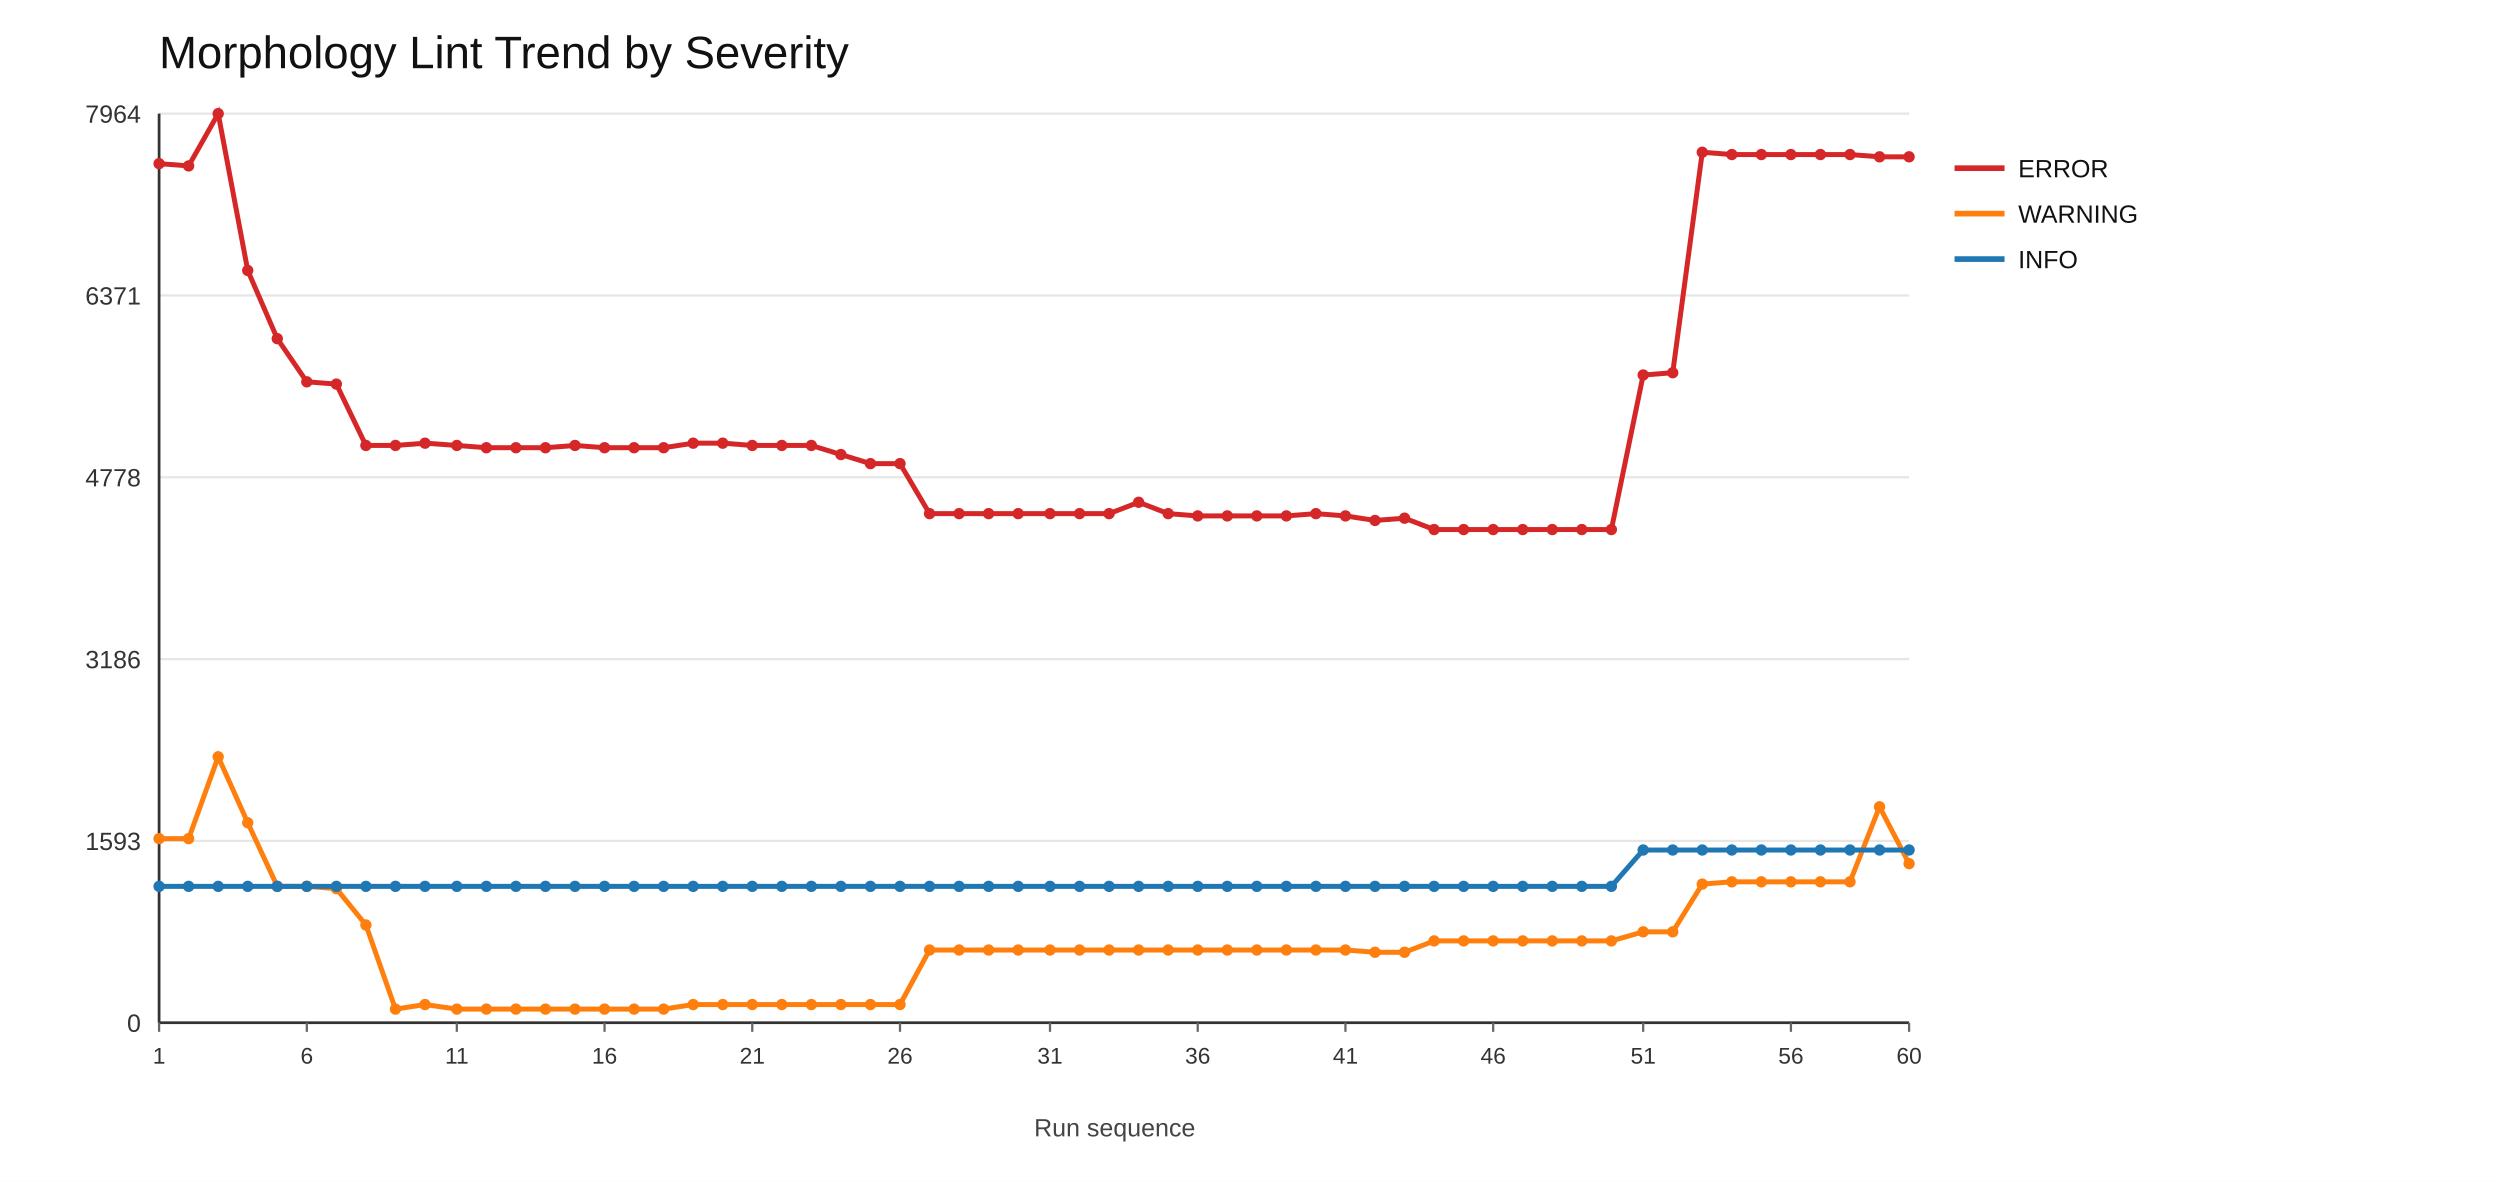
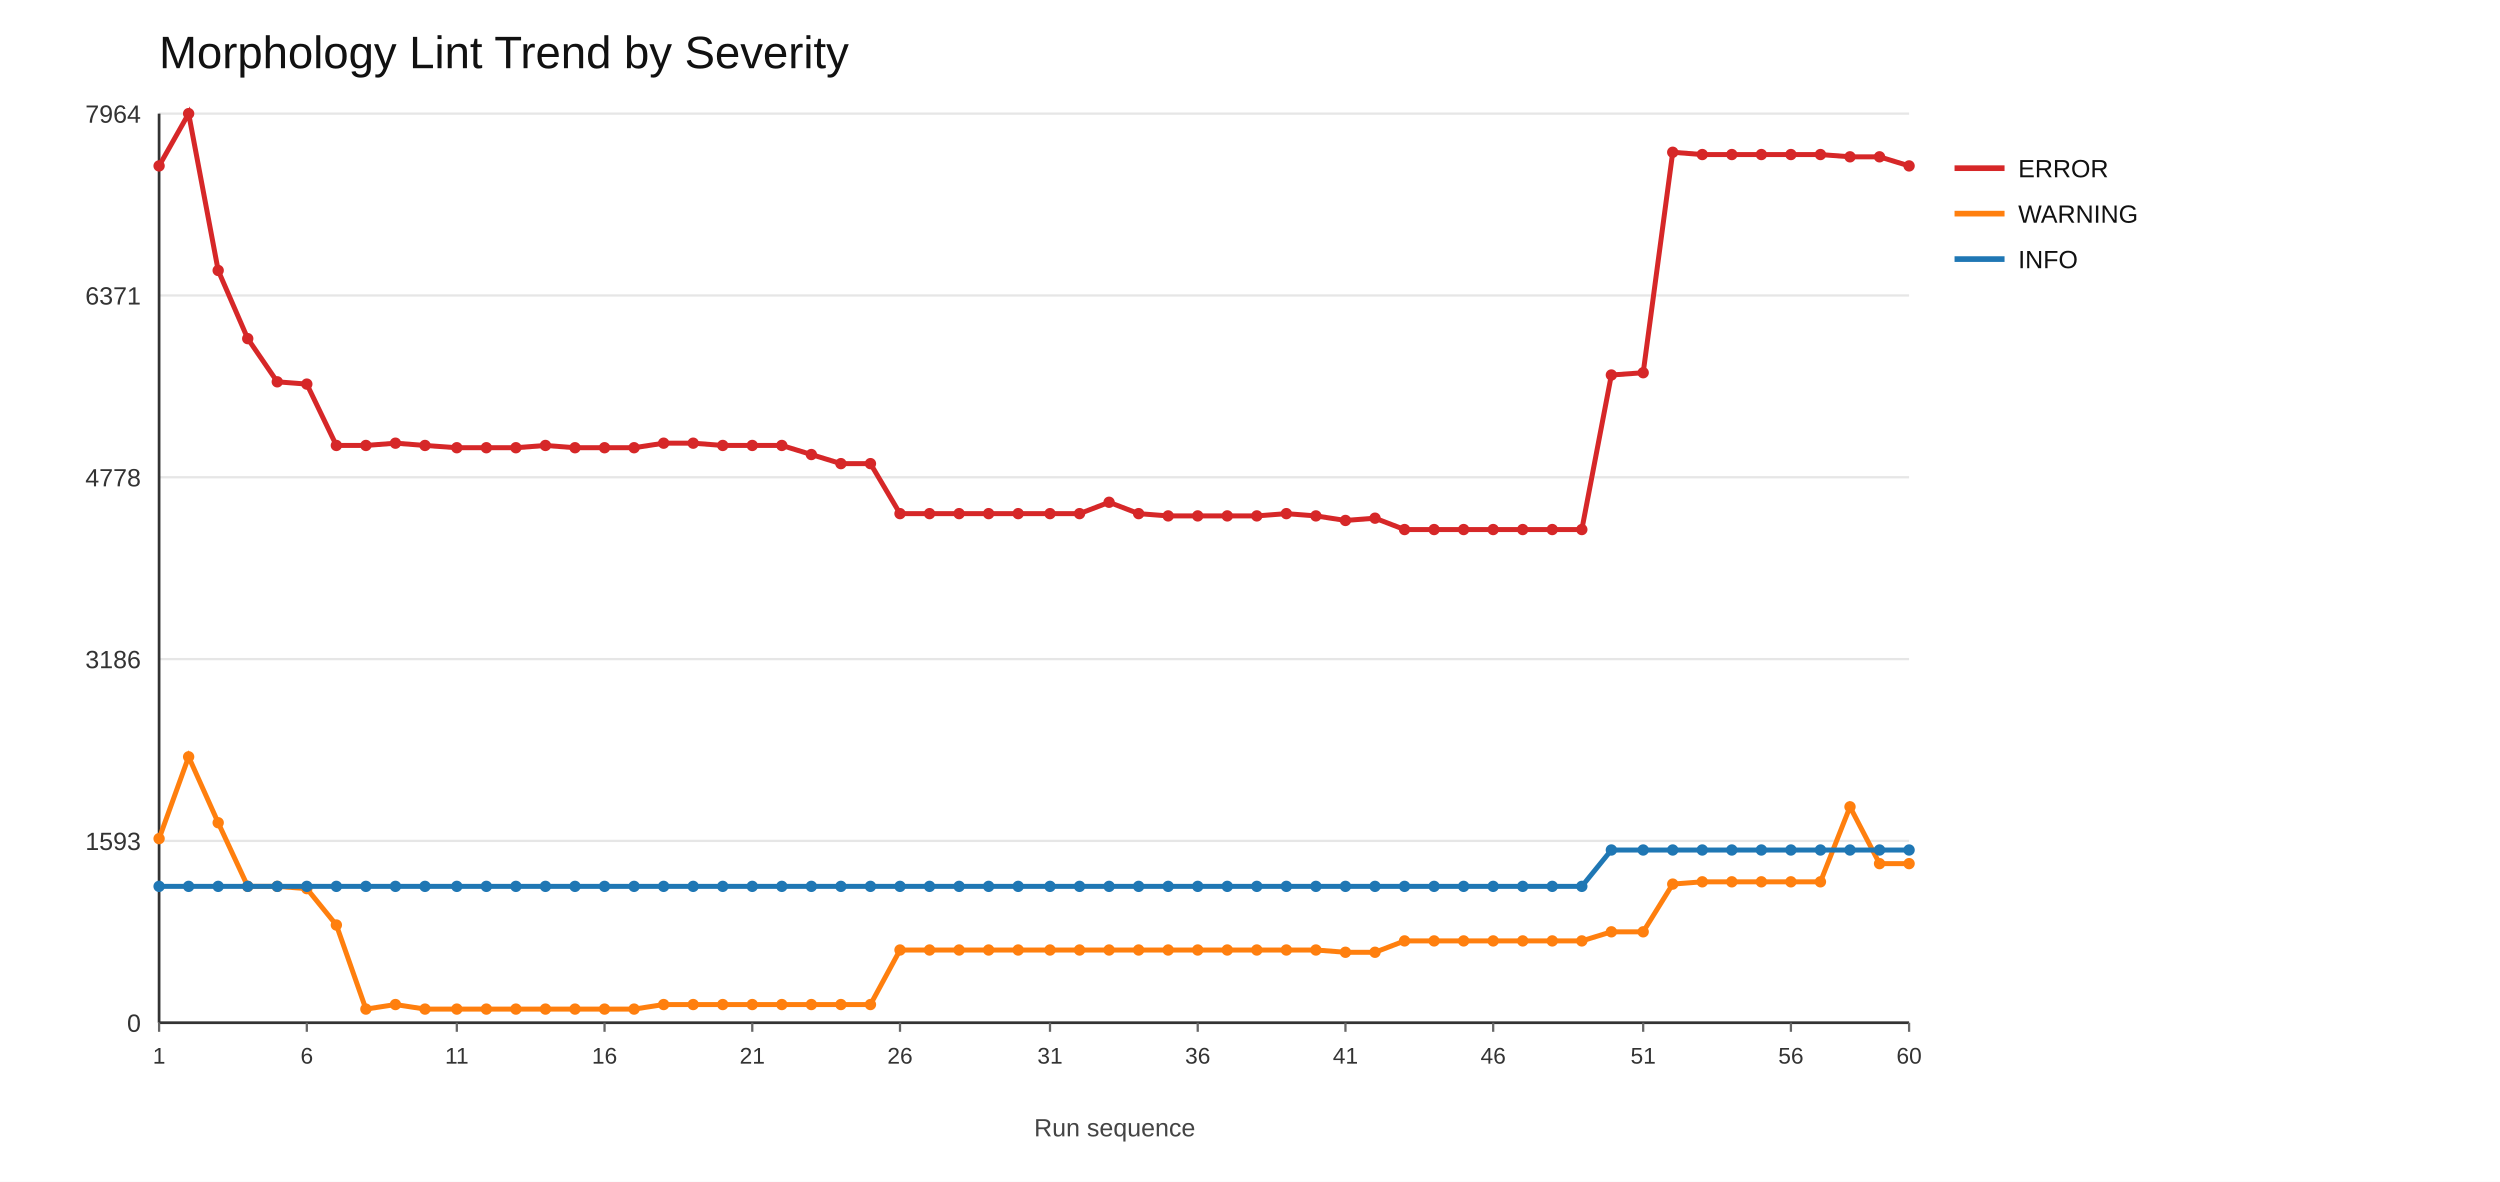
<svg xmlns="http://www.w3.org/2000/svg" width="1100" height="520">
  <rect x="0" y="0" width="1100" height="520" fill="#ffffff" />
  <text x="70" y="30" font-size="20" font-family="Arial" fill="#111">Morphology Lint Trend by Severity</text>
  <line x1="70" y1="450" x2="840" y2="450" stroke="#e6e6e6" stroke-width="1" />
  <text x="62" y="454" font-size="11" font-family="Arial" fill="#333" text-anchor="end">0</text>
  <line x1="70" y1="370" x2="840" y2="370" stroke="#e6e6e6" stroke-width="1" />
  <text x="62" y="374" font-size="11" font-family="Arial" fill="#333" text-anchor="end">1593</text>
  <line x1="70" y1="290" x2="840" y2="290" stroke="#e6e6e6" stroke-width="1" />
  <text x="62" y="294" font-size="11" font-family="Arial" fill="#333" text-anchor="end">3186</text>
  <line x1="70" y1="210" x2="840" y2="210" stroke="#e6e6e6" stroke-width="1" />
  <text x="62" y="214" font-size="11" font-family="Arial" fill="#333" text-anchor="end">4778</text>
  <line x1="70" y1="130" x2="840" y2="130" stroke="#e6e6e6" stroke-width="1" />
  <text x="62" y="134" font-size="11" font-family="Arial" fill="#333" text-anchor="end">6371</text>
  <line x1="70" y1="50" x2="840" y2="50" stroke="#e6e6e6" stroke-width="1" />
  <text x="62" y="54" font-size="11" font-family="Arial" fill="#333" text-anchor="end">7964</text>
  <line x1="70" y1="450" x2="840" y2="450" stroke="#333" stroke-width="1.2" />
  <line x1="70" y1="50" x2="70" y2="450" stroke="#333" stroke-width="1.2" />
  <line x1="70" y1="450" x2="70" y2="454" stroke="#666" stroke-width="1" />
  <text x="70" y="468" font-size="10" font-family="Arial" fill="#333" text-anchor="middle">1</text>
  <line x1="135" y1="450" x2="135" y2="454" stroke="#666" stroke-width="1" />
  <text x="135" y="468" font-size="10" font-family="Arial" fill="#333" text-anchor="middle">6</text>
  <line x1="201" y1="450" x2="201" y2="454" stroke="#666" stroke-width="1" />
  <text x="201" y="468" font-size="10" font-family="Arial" fill="#333" text-anchor="middle">11</text>
  <line x1="266" y1="450" x2="266" y2="454" stroke="#666" stroke-width="1" />
  <text x="266" y="468" font-size="10" font-family="Arial" fill="#333" text-anchor="middle">16</text>
  <line x1="331" y1="450" x2="331" y2="454" stroke="#666" stroke-width="1" />
  <text x="331" y="468" font-size="10" font-family="Arial" fill="#333" text-anchor="middle">21</text>
  <line x1="396" y1="450" x2="396" y2="454" stroke="#666" stroke-width="1" />
  <text x="396" y="468" font-size="10" font-family="Arial" fill="#333" text-anchor="middle">26</text>
  <line x1="462" y1="450" x2="462" y2="454" stroke="#666" stroke-width="1" />
  <text x="462" y="468" font-size="10" font-family="Arial" fill="#333" text-anchor="middle">31</text>
  <line x1="527" y1="450" x2="527" y2="454" stroke="#666" stroke-width="1" />
  <text x="527" y="468" font-size="10" font-family="Arial" fill="#333" text-anchor="middle">36</text>
  <line x1="592" y1="450" x2="592" y2="454" stroke="#666" stroke-width="1" />
  <text x="592" y="468" font-size="10" font-family="Arial" fill="#333" text-anchor="middle">41</text>
  <line x1="657" y1="450" x2="657" y2="454" stroke="#666" stroke-width="1" />
  <text x="657" y="468" font-size="10" font-family="Arial" fill="#333" text-anchor="middle">46</text>
  <line x1="723" y1="450" x2="723" y2="454" stroke="#666" stroke-width="1" />
  <text x="723" y="468" font-size="10" font-family="Arial" fill="#333" text-anchor="middle">51</text>
  <line x1="788" y1="450" x2="788" y2="454" stroke="#666" stroke-width="1" />
  <text x="788" y="468" font-size="10" font-family="Arial" fill="#333" text-anchor="middle">56</text>
  <line x1="840" y1="450" x2="840" y2="454" stroke="#666" stroke-width="1" />
  <text x="840" y="468" font-size="10" font-family="Arial" fill="#333" text-anchor="middle">60</text>
-   <polyline fill="none" stroke="#d62728" stroke-width="2.2" points="70,72 83,73 96,50 109,119 122,149 135,168 148,169 161,196 174,196 187,195 201,196 214,197 227,197 240,197 253,196 266,197 279,197 292,197 305,195 318,195 331,196 344,196 357,196 370,200 383,204 396,204 409,226 422,226 435,226 448,226 462,226 475,226 488,226 501,221 514,226 527,227 540,227 553,227 566,227 579,226 592,227 605,229 618,228 631,233 644,233 657,233 670,233 683,233 696,233 709,233 723,165 736,164 749,67 762,68 775,68 788,68 801,68 814,68 827,69 840,69" />
-   <circle cx="70" cy="72" r="2.5" fill="#d62728" />
-   <circle cx="83" cy="73" r="2.5" fill="#d62728" />
-   <circle cx="96" cy="50" r="2.5" fill="#d62728" />
-   <circle cx="109" cy="119" r="2.5" fill="#d62728" />
-   <circle cx="122" cy="149" r="2.5" fill="#d62728" />
-   <circle cx="135" cy="168" r="2.5" fill="#d62728" />
-   <circle cx="148" cy="169" r="2.5" fill="#d62728" />
+   <polyline fill="none" stroke="#d62728" stroke-width="2.2" points="70,73 83,50 96,119 109,149 122,168 135,169 148,196 161,196 174,195 187,196 201,197 214,197 227,197 240,196 253,197 266,197 279,197 292,195 305,195 318,196 331,196 344,196 357,200 370,204 383,204 396,226 409,226 422,226 435,226 448,226 462,226 475,226 488,221 501,226 514,227 527,227 540,227 553,227 566,226 579,227 592,229 605,228 618,233 631,233 644,233 657,233 670,233 683,233 696,233 709,165 723,164 736,67 749,68 762,68 775,68 788,68 801,68 814,69 827,69 840,73" />
+   <circle cx="70" cy="73" r="2.5" fill="#d62728" />
+   <circle cx="83" cy="50" r="2.5" fill="#d62728" />
+   <circle cx="96" cy="119" r="2.5" fill="#d62728" />
+   <circle cx="109" cy="149" r="2.5" fill="#d62728" />
+   <circle cx="122" cy="168" r="2.5" fill="#d62728" />
+   <circle cx="135" cy="169" r="2.5" fill="#d62728" />
+   <circle cx="148" cy="196" r="2.5" fill="#d62728" />
  <circle cx="161" cy="196" r="2.5" fill="#d62728" />
-   <circle cx="174" cy="196" r="2.5" fill="#d62728" />
-   <circle cx="187" cy="195" r="2.5" fill="#d62728" />
-   <circle cx="201" cy="196" r="2.5" fill="#d62728" />
+   <circle cx="174" cy="195" r="2.5" fill="#d62728" />
+   <circle cx="187" cy="196" r="2.5" fill="#d62728" />
+   <circle cx="201" cy="197" r="2.5" fill="#d62728" />
  <circle cx="214" cy="197" r="2.5" fill="#d62728" />
  <circle cx="227" cy="197" r="2.5" fill="#d62728" />
-   <circle cx="240" cy="197" r="2.5" fill="#d62728" />
-   <circle cx="253" cy="196" r="2.5" fill="#d62728" />
+   <circle cx="240" cy="196" r="2.5" fill="#d62728" />
+   <circle cx="253" cy="197" r="2.5" fill="#d62728" />
  <circle cx="266" cy="197" r="2.5" fill="#d62728" />
  <circle cx="279" cy="197" r="2.5" fill="#d62728" />
-   <circle cx="292" cy="197" r="2.5" fill="#d62728" />
+   <circle cx="292" cy="195" r="2.5" fill="#d62728" />
  <circle cx="305" cy="195" r="2.5" fill="#d62728" />
-   <circle cx="318" cy="195" r="2.5" fill="#d62728" />
+   <circle cx="318" cy="196" r="2.5" fill="#d62728" />
  <circle cx="331" cy="196" r="2.5" fill="#d62728" />
  <circle cx="344" cy="196" r="2.5" fill="#d62728" />
-   <circle cx="357" cy="196" r="2.5" fill="#d62728" />
-   <circle cx="370" cy="200" r="2.5" fill="#d62728" />
+   <circle cx="357" cy="200" r="2.5" fill="#d62728" />
+   <circle cx="370" cy="204" r="2.5" fill="#d62728" />
  <circle cx="383" cy="204" r="2.5" fill="#d62728" />
-   <circle cx="396" cy="204" r="2.5" fill="#d62728" />
+   <circle cx="396" cy="226" r="2.5" fill="#d62728" />
  <circle cx="409" cy="226" r="2.5" fill="#d62728" />
  <circle cx="422" cy="226" r="2.5" fill="#d62728" />
  <circle cx="435" cy="226" r="2.5" fill="#d62728" />
  <circle cx="448" cy="226" r="2.5" fill="#d62728" />
  <circle cx="462" cy="226" r="2.5" fill="#d62728" />
  <circle cx="475" cy="226" r="2.5" fill="#d62728" />
-   <circle cx="488" cy="226" r="2.5" fill="#d62728" />
-   <circle cx="501" cy="221" r="2.5" fill="#d62728" />
-   <circle cx="514" cy="226" r="2.5" fill="#d62728" />
+   <circle cx="488" cy="221" r="2.5" fill="#d62728" />
+   <circle cx="501" cy="226" r="2.5" fill="#d62728" />
+   <circle cx="514" cy="227" r="2.5" fill="#d62728" />
  <circle cx="527" cy="227" r="2.5" fill="#d62728" />
  <circle cx="540" cy="227" r="2.5" fill="#d62728" />
  <circle cx="553" cy="227" r="2.5" fill="#d62728" />
-   <circle cx="566" cy="227" r="2.5" fill="#d62728" />
-   <circle cx="579" cy="226" r="2.5" fill="#d62728" />
-   <circle cx="592" cy="227" r="2.5" fill="#d62728" />
-   <circle cx="605" cy="229" r="2.5" fill="#d62728" />
-   <circle cx="618" cy="228" r="2.5" fill="#d62728" />
+   <circle cx="566" cy="226" r="2.5" fill="#d62728" />
+   <circle cx="579" cy="227" r="2.5" fill="#d62728" />
+   <circle cx="592" cy="229" r="2.5" fill="#d62728" />
+   <circle cx="605" cy="228" r="2.5" fill="#d62728" />
+   <circle cx="618" cy="233" r="2.5" fill="#d62728" />
  <circle cx="631" cy="233" r="2.5" fill="#d62728" />
  <circle cx="644" cy="233" r="2.5" fill="#d62728" />
  <circle cx="657" cy="233" r="2.5" fill="#d62728" />
  <circle cx="670" cy="233" r="2.5" fill="#d62728" />
  <circle cx="683" cy="233" r="2.5" fill="#d62728" />
  <circle cx="696" cy="233" r="2.5" fill="#d62728" />
-   <circle cx="709" cy="233" r="2.5" fill="#d62728" />
-   <circle cx="723" cy="165" r="2.5" fill="#d62728" />
-   <circle cx="736" cy="164" r="2.5" fill="#d62728" />
-   <circle cx="749" cy="67" r="2.5" fill="#d62728" />
+   <circle cx="709" cy="165" r="2.5" fill="#d62728" />
+   <circle cx="723" cy="164" r="2.5" fill="#d62728" />
+   <circle cx="736" cy="67" r="2.5" fill="#d62728" />
+   <circle cx="749" cy="68" r="2.5" fill="#d62728" />
  <circle cx="762" cy="68" r="2.5" fill="#d62728" />
  <circle cx="775" cy="68" r="2.5" fill="#d62728" />
  <circle cx="788" cy="68" r="2.5" fill="#d62728" />
  <circle cx="801" cy="68" r="2.5" fill="#d62728" />
-   <circle cx="814" cy="68" r="2.5" fill="#d62728" />
+   <circle cx="814" cy="69" r="2.5" fill="#d62728" />
  <circle cx="827" cy="69" r="2.5" fill="#d62728" />
-   <circle cx="840" cy="69" r="2.5" fill="#d62728" />
+   <circle cx="840" cy="73" r="2.5" fill="#d62728" />
  <line x1="860" y1="74" x2="882" y2="74" stroke="#d62728" stroke-width="2.5" />
  <text x="888" y="78" font-size="11" font-family="Arial" fill="#111">ERROR</text>
-   <polyline fill="none" stroke="#ff7f0e" stroke-width="2.2" points="70,369 83,369 96,333 109,362 122,390 135,390 148,391 161,407 174,444 187,442 201,444 214,444 227,444 240,444 253,444 266,444 279,444 292,444 305,442 318,442 331,442 344,442 357,442 370,442 383,442 396,442 409,418 422,418 435,418 448,418 462,418 475,418 488,418 501,418 514,418 527,418 540,418 553,418 566,418 579,418 592,418 605,419 618,419 631,414 644,414 657,414 670,414 683,414 696,414 709,414 723,410 736,410 749,389 762,388 775,388 788,388 801,388 814,388 827,355 840,380" />
+   <polyline fill="none" stroke="#ff7f0e" stroke-width="2.2" points="70,369 83,333 96,362 109,390 122,390 135,391 148,407 161,444 174,442 187,444 201,444 214,444 227,444 240,444 253,444 266,444 279,444 292,442 305,442 318,442 331,442 344,442 357,442 370,442 383,442 396,418 409,418 422,418 435,418 448,418 462,418 475,418 488,418 501,418 514,418 527,418 540,418 553,418 566,418 579,418 592,419 605,419 618,414 631,414 644,414 657,414 670,414 683,414 696,414 709,410 723,410 736,389 749,388 762,388 775,388 788,388 801,388 814,355 827,380 840,380" />
  <circle cx="70" cy="369" r="2.5" fill="#ff7f0e" />
-   <circle cx="83" cy="369" r="2.5" fill="#ff7f0e" />
-   <circle cx="96" cy="333" r="2.5" fill="#ff7f0e" />
-   <circle cx="109" cy="362" r="2.5" fill="#ff7f0e" />
+   <circle cx="83" cy="333" r="2.5" fill="#ff7f0e" />
+   <circle cx="96" cy="362" r="2.5" fill="#ff7f0e" />
+   <circle cx="109" cy="390" r="2.5" fill="#ff7f0e" />
  <circle cx="122" cy="390" r="2.5" fill="#ff7f0e" />
-   <circle cx="135" cy="390" r="2.5" fill="#ff7f0e" />
-   <circle cx="148" cy="391" r="2.5" fill="#ff7f0e" />
-   <circle cx="161" cy="407" r="2.5" fill="#ff7f0e" />
-   <circle cx="174" cy="444" r="2.5" fill="#ff7f0e" />
-   <circle cx="187" cy="442" r="2.5" fill="#ff7f0e" />
+   <circle cx="135" cy="391" r="2.5" fill="#ff7f0e" />
+   <circle cx="148" cy="407" r="2.5" fill="#ff7f0e" />
+   <circle cx="161" cy="444" r="2.5" fill="#ff7f0e" />
+   <circle cx="174" cy="442" r="2.5" fill="#ff7f0e" />
+   <circle cx="187" cy="444" r="2.5" fill="#ff7f0e" />
  <circle cx="201" cy="444" r="2.5" fill="#ff7f0e" />
  <circle cx="214" cy="444" r="2.5" fill="#ff7f0e" />
  <circle cx="227" cy="444" r="2.5" fill="#ff7f0e" />
  <circle cx="240" cy="444" r="2.5" fill="#ff7f0e" />
  <circle cx="253" cy="444" r="2.5" fill="#ff7f0e" />
  <circle cx="266" cy="444" r="2.5" fill="#ff7f0e" />
  <circle cx="279" cy="444" r="2.5" fill="#ff7f0e" />
-   <circle cx="292" cy="444" r="2.5" fill="#ff7f0e" />
+   <circle cx="292" cy="442" r="2.5" fill="#ff7f0e" />
  <circle cx="305" cy="442" r="2.5" fill="#ff7f0e" />
  <circle cx="318" cy="442" r="2.5" fill="#ff7f0e" />
  <circle cx="331" cy="442" r="2.5" fill="#ff7f0e" />
  <circle cx="344" cy="442" r="2.5" fill="#ff7f0e" />
  <circle cx="357" cy="442" r="2.5" fill="#ff7f0e" />
  <circle cx="370" cy="442" r="2.5" fill="#ff7f0e" />
  <circle cx="383" cy="442" r="2.5" fill="#ff7f0e" />
-   <circle cx="396" cy="442" r="2.5" fill="#ff7f0e" />
+   <circle cx="396" cy="418" r="2.5" fill="#ff7f0e" />
  <circle cx="409" cy="418" r="2.5" fill="#ff7f0e" />
  <circle cx="422" cy="418" r="2.5" fill="#ff7f0e" />
  <circle cx="435" cy="418" r="2.5" fill="#ff7f0e" />
  <circle cx="448" cy="418" r="2.5" fill="#ff7f0e" />
  <circle cx="462" cy="418" r="2.5" fill="#ff7f0e" />
  <circle cx="475" cy="418" r="2.5" fill="#ff7f0e" />
  <circle cx="488" cy="418" r="2.5" fill="#ff7f0e" />
  <circle cx="501" cy="418" r="2.5" fill="#ff7f0e" />
  <circle cx="514" cy="418" r="2.5" fill="#ff7f0e" />
  <circle cx="527" cy="418" r="2.5" fill="#ff7f0e" />
  <circle cx="540" cy="418" r="2.5" fill="#ff7f0e" />
  <circle cx="553" cy="418" r="2.5" fill="#ff7f0e" />
  <circle cx="566" cy="418" r="2.5" fill="#ff7f0e" />
  <circle cx="579" cy="418" r="2.5" fill="#ff7f0e" />
-   <circle cx="592" cy="418" r="2.5" fill="#ff7f0e" />
+   <circle cx="592" cy="419" r="2.5" fill="#ff7f0e" />
  <circle cx="605" cy="419" r="2.5" fill="#ff7f0e" />
-   <circle cx="618" cy="419" r="2.5" fill="#ff7f0e" />
+   <circle cx="618" cy="414" r="2.5" fill="#ff7f0e" />
  <circle cx="631" cy="414" r="2.5" fill="#ff7f0e" />
  <circle cx="644" cy="414" r="2.5" fill="#ff7f0e" />
  <circle cx="657" cy="414" r="2.5" fill="#ff7f0e" />
  <circle cx="670" cy="414" r="2.5" fill="#ff7f0e" />
  <circle cx="683" cy="414" r="2.5" fill="#ff7f0e" />
  <circle cx="696" cy="414" r="2.5" fill="#ff7f0e" />
-   <circle cx="709" cy="414" r="2.5" fill="#ff7f0e" />
+   <circle cx="709" cy="410" r="2.5" fill="#ff7f0e" />
  <circle cx="723" cy="410" r="2.5" fill="#ff7f0e" />
-   <circle cx="736" cy="410" r="2.5" fill="#ff7f0e" />
-   <circle cx="749" cy="389" r="2.5" fill="#ff7f0e" />
+   <circle cx="736" cy="389" r="2.5" fill="#ff7f0e" />
+   <circle cx="749" cy="388" r="2.5" fill="#ff7f0e" />
  <circle cx="762" cy="388" r="2.5" fill="#ff7f0e" />
  <circle cx="775" cy="388" r="2.5" fill="#ff7f0e" />
  <circle cx="788" cy="388" r="2.5" fill="#ff7f0e" />
  <circle cx="801" cy="388" r="2.5" fill="#ff7f0e" />
-   <circle cx="814" cy="388" r="2.5" fill="#ff7f0e" />
-   <circle cx="827" cy="355" r="2.5" fill="#ff7f0e" />
+   <circle cx="814" cy="355" r="2.5" fill="#ff7f0e" />
+   <circle cx="827" cy="380" r="2.5" fill="#ff7f0e" />
  <circle cx="840" cy="380" r="2.5" fill="#ff7f0e" />
  <line x1="860" y1="94" x2="882" y2="94" stroke="#ff7f0e" stroke-width="2.5" />
  <text x="888" y="98" font-size="11" font-family="Arial" fill="#111">WARNING</text>
-   <polyline fill="none" stroke="#1f77b4" stroke-width="2.2" points="70,390 83,390 96,390 109,390 122,390 135,390 148,390 161,390 174,390 187,390 201,390 214,390 227,390 240,390 253,390 266,390 279,390 292,390 305,390 318,390 331,390 344,390 357,390 370,390 383,390 396,390 409,390 422,390 435,390 448,390 462,390 475,390 488,390 501,390 514,390 527,390 540,390 553,390 566,390 579,390 592,390 605,390 618,390 631,390 644,390 657,390 670,390 683,390 696,390 709,390 723,374 736,374 749,374 762,374 775,374 788,374 801,374 814,374 827,374 840,374" />
+   <polyline fill="none" stroke="#1f77b4" stroke-width="2.2" points="70,390 83,390 96,390 109,390 122,390 135,390 148,390 161,390 174,390 187,390 201,390 214,390 227,390 240,390 253,390 266,390 279,390 292,390 305,390 318,390 331,390 344,390 357,390 370,390 383,390 396,390 409,390 422,390 435,390 448,390 462,390 475,390 488,390 501,390 514,390 527,390 540,390 553,390 566,390 579,390 592,390 605,390 618,390 631,390 644,390 657,390 670,390 683,390 696,390 709,374 723,374 736,374 749,374 762,374 775,374 788,374 801,374 814,374 827,374 840,374" />
  <circle cx="70" cy="390" r="2.5" fill="#1f77b4" />
  <circle cx="83" cy="390" r="2.5" fill="#1f77b4" />
  <circle cx="96" cy="390" r="2.5" fill="#1f77b4" />
  <circle cx="109" cy="390" r="2.5" fill="#1f77b4" />
  <circle cx="122" cy="390" r="2.5" fill="#1f77b4" />
  <circle cx="135" cy="390" r="2.5" fill="#1f77b4" />
  <circle cx="148" cy="390" r="2.5" fill="#1f77b4" />
  <circle cx="161" cy="390" r="2.5" fill="#1f77b4" />
  <circle cx="174" cy="390" r="2.5" fill="#1f77b4" />
  <circle cx="187" cy="390" r="2.5" fill="#1f77b4" />
  <circle cx="201" cy="390" r="2.5" fill="#1f77b4" />
  <circle cx="214" cy="390" r="2.5" fill="#1f77b4" />
  <circle cx="227" cy="390" r="2.5" fill="#1f77b4" />
  <circle cx="240" cy="390" r="2.5" fill="#1f77b4" />
  <circle cx="253" cy="390" r="2.5" fill="#1f77b4" />
  <circle cx="266" cy="390" r="2.5" fill="#1f77b4" />
  <circle cx="279" cy="390" r="2.5" fill="#1f77b4" />
  <circle cx="292" cy="390" r="2.5" fill="#1f77b4" />
  <circle cx="305" cy="390" r="2.5" fill="#1f77b4" />
  <circle cx="318" cy="390" r="2.5" fill="#1f77b4" />
  <circle cx="331" cy="390" r="2.5" fill="#1f77b4" />
  <circle cx="344" cy="390" r="2.5" fill="#1f77b4" />
  <circle cx="357" cy="390" r="2.5" fill="#1f77b4" />
  <circle cx="370" cy="390" r="2.5" fill="#1f77b4" />
  <circle cx="383" cy="390" r="2.5" fill="#1f77b4" />
  <circle cx="396" cy="390" r="2.5" fill="#1f77b4" />
  <circle cx="409" cy="390" r="2.5" fill="#1f77b4" />
  <circle cx="422" cy="390" r="2.5" fill="#1f77b4" />
  <circle cx="435" cy="390" r="2.5" fill="#1f77b4" />
  <circle cx="448" cy="390" r="2.5" fill="#1f77b4" />
  <circle cx="462" cy="390" r="2.5" fill="#1f77b4" />
  <circle cx="475" cy="390" r="2.5" fill="#1f77b4" />
  <circle cx="488" cy="390" r="2.5" fill="#1f77b4" />
  <circle cx="501" cy="390" r="2.5" fill="#1f77b4" />
  <circle cx="514" cy="390" r="2.5" fill="#1f77b4" />
  <circle cx="527" cy="390" r="2.5" fill="#1f77b4" />
  <circle cx="540" cy="390" r="2.5" fill="#1f77b4" />
  <circle cx="553" cy="390" r="2.5" fill="#1f77b4" />
  <circle cx="566" cy="390" r="2.5" fill="#1f77b4" />
  <circle cx="579" cy="390" r="2.5" fill="#1f77b4" />
  <circle cx="592" cy="390" r="2.5" fill="#1f77b4" />
  <circle cx="605" cy="390" r="2.5" fill="#1f77b4" />
  <circle cx="618" cy="390" r="2.5" fill="#1f77b4" />
  <circle cx="631" cy="390" r="2.5" fill="#1f77b4" />
  <circle cx="644" cy="390" r="2.5" fill="#1f77b4" />
  <circle cx="657" cy="390" r="2.5" fill="#1f77b4" />
  <circle cx="670" cy="390" r="2.5" fill="#1f77b4" />
  <circle cx="683" cy="390" r="2.5" fill="#1f77b4" />
  <circle cx="696" cy="390" r="2.5" fill="#1f77b4" />
-   <circle cx="709" cy="390" r="2.5" fill="#1f77b4" />
+   <circle cx="709" cy="374" r="2.5" fill="#1f77b4" />
  <circle cx="723" cy="374" r="2.5" fill="#1f77b4" />
  <circle cx="736" cy="374" r="2.5" fill="#1f77b4" />
  <circle cx="749" cy="374" r="2.5" fill="#1f77b4" />
  <circle cx="762" cy="374" r="2.5" fill="#1f77b4" />
  <circle cx="775" cy="374" r="2.5" fill="#1f77b4" />
  <circle cx="788" cy="374" r="2.5" fill="#1f77b4" />
  <circle cx="801" cy="374" r="2.5" fill="#1f77b4" />
  <circle cx="814" cy="374" r="2.5" fill="#1f77b4" />
  <circle cx="827" cy="374" r="2.5" fill="#1f77b4" />
  <circle cx="840" cy="374" r="2.5" fill="#1f77b4" />
  <line x1="860" y1="114" x2="882" y2="114" stroke="#1f77b4" stroke-width="2.5" />
  <text x="888" y="118" font-size="11" font-family="Arial" fill="#111">INFO</text>
  <text x="455" y="500" font-size="11" font-family="Arial" fill="#444">Run sequence</text>
</svg>
